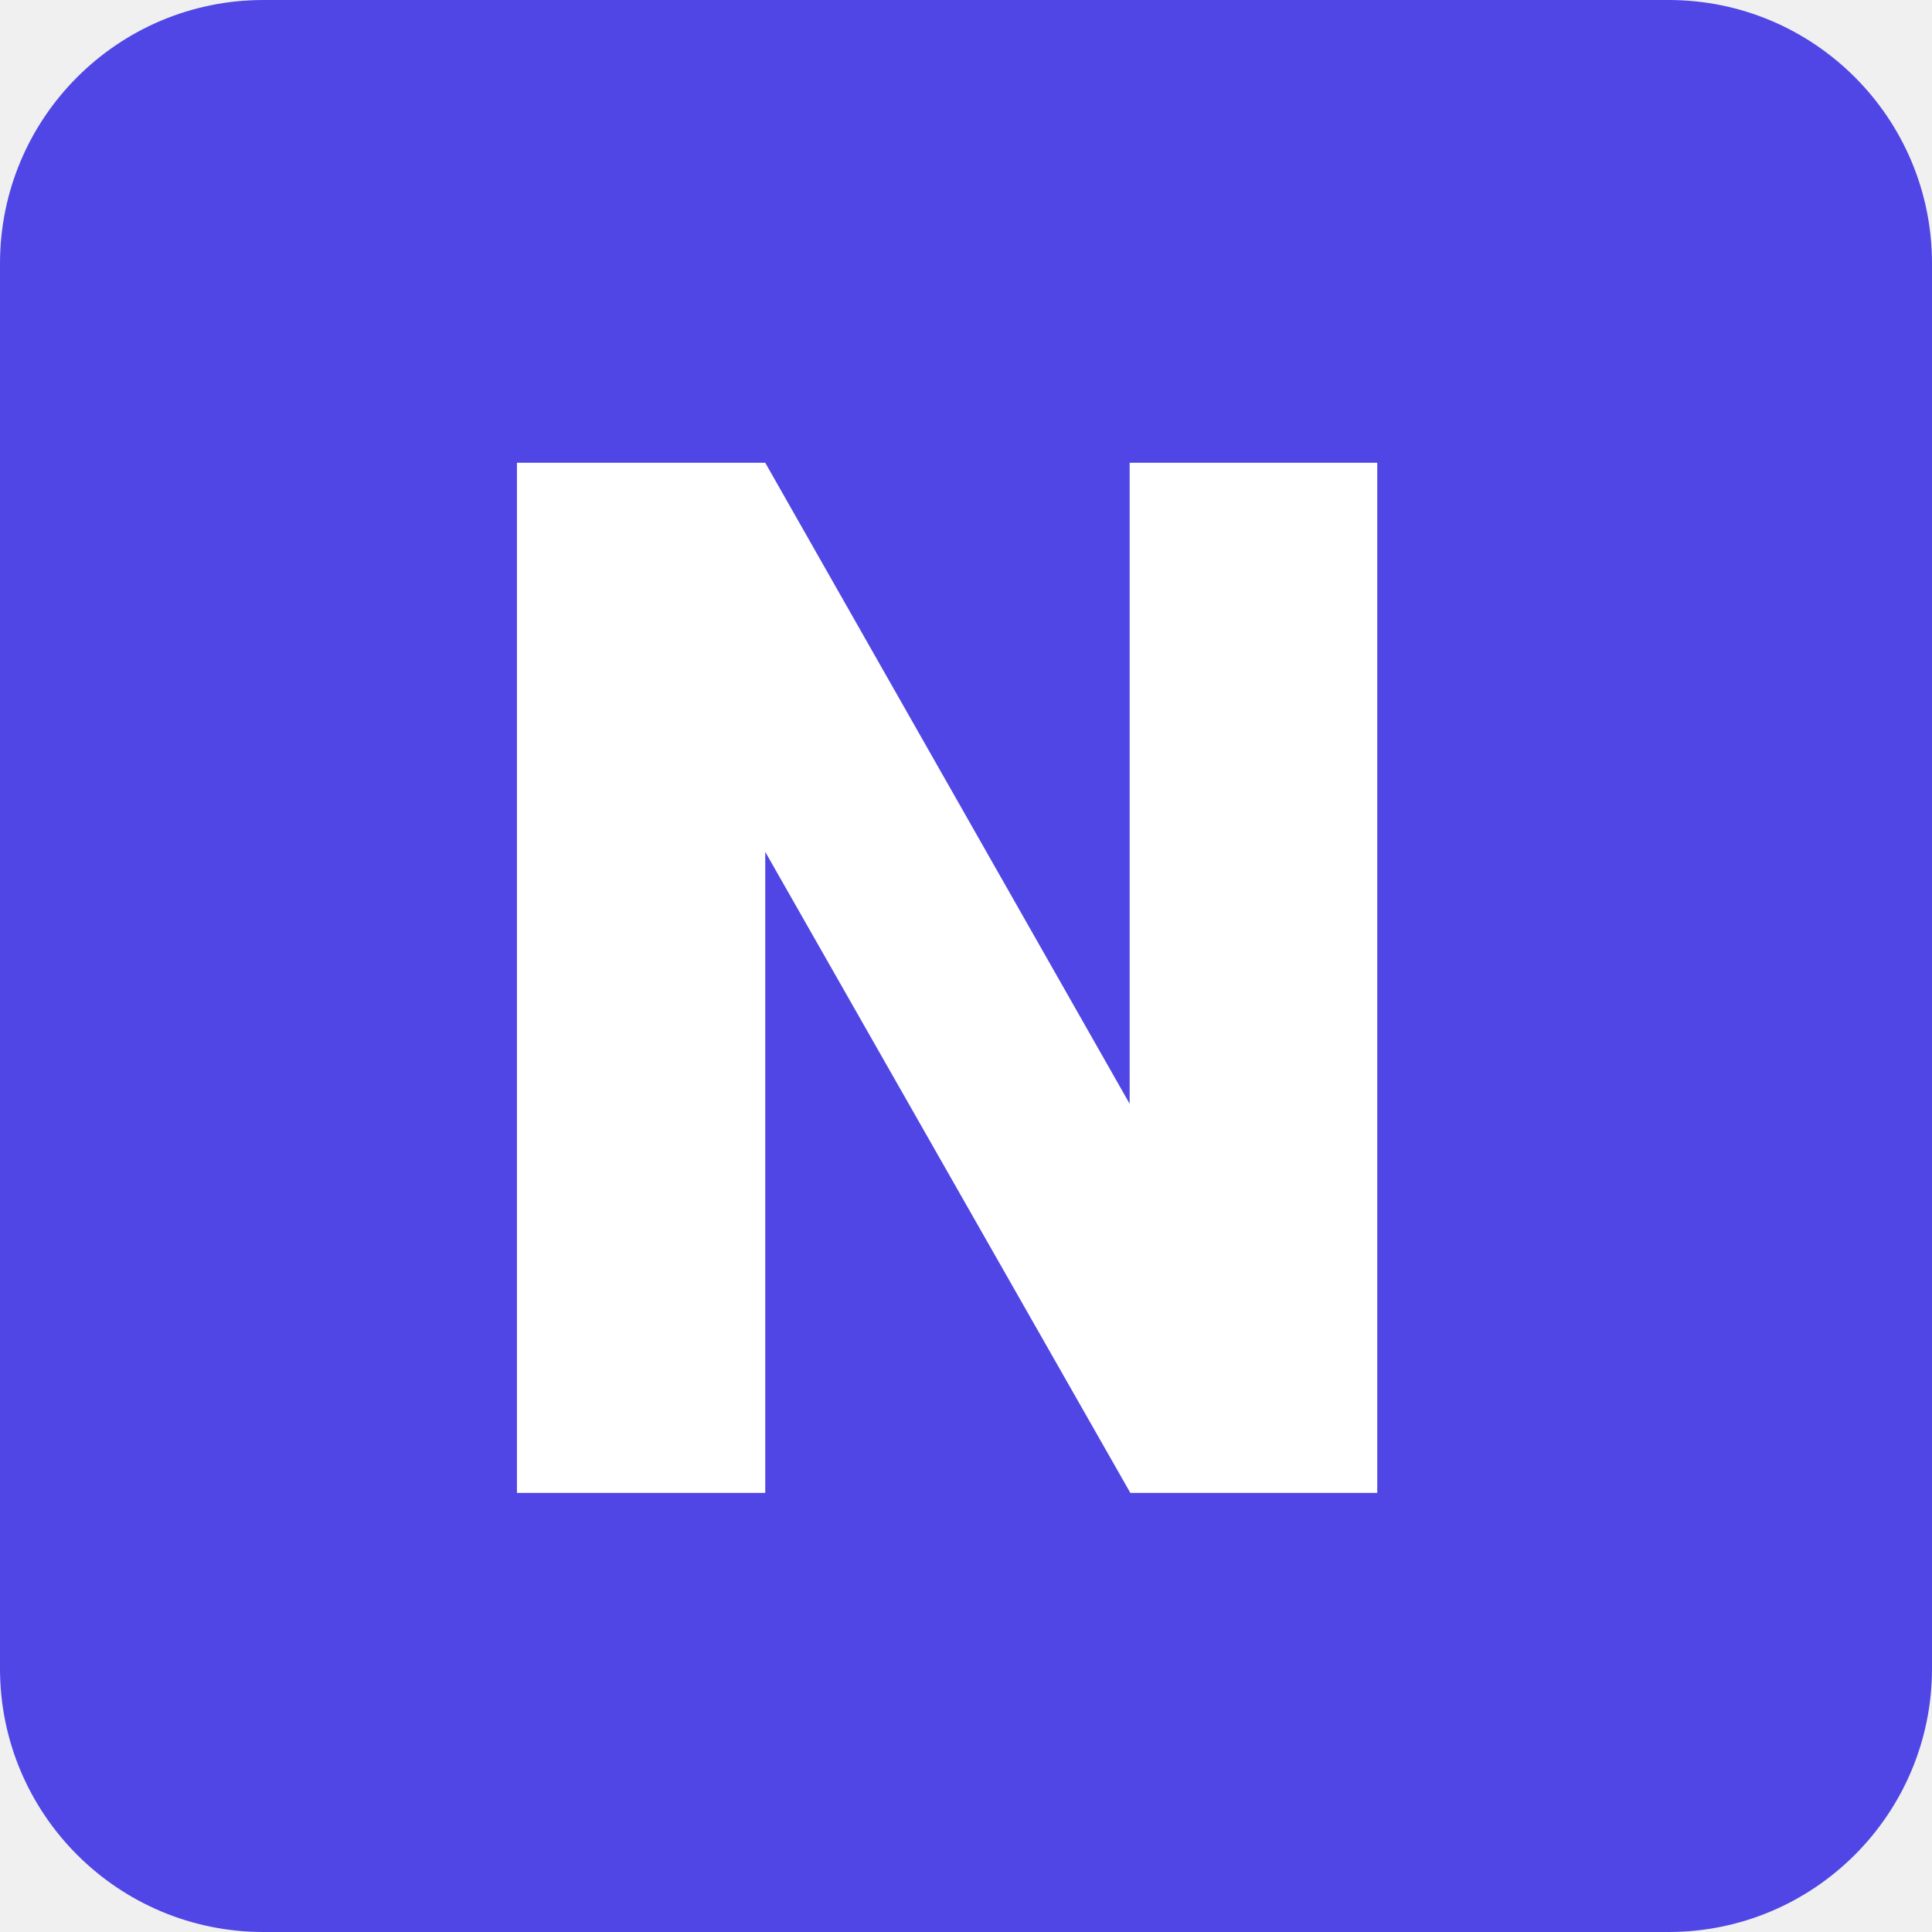
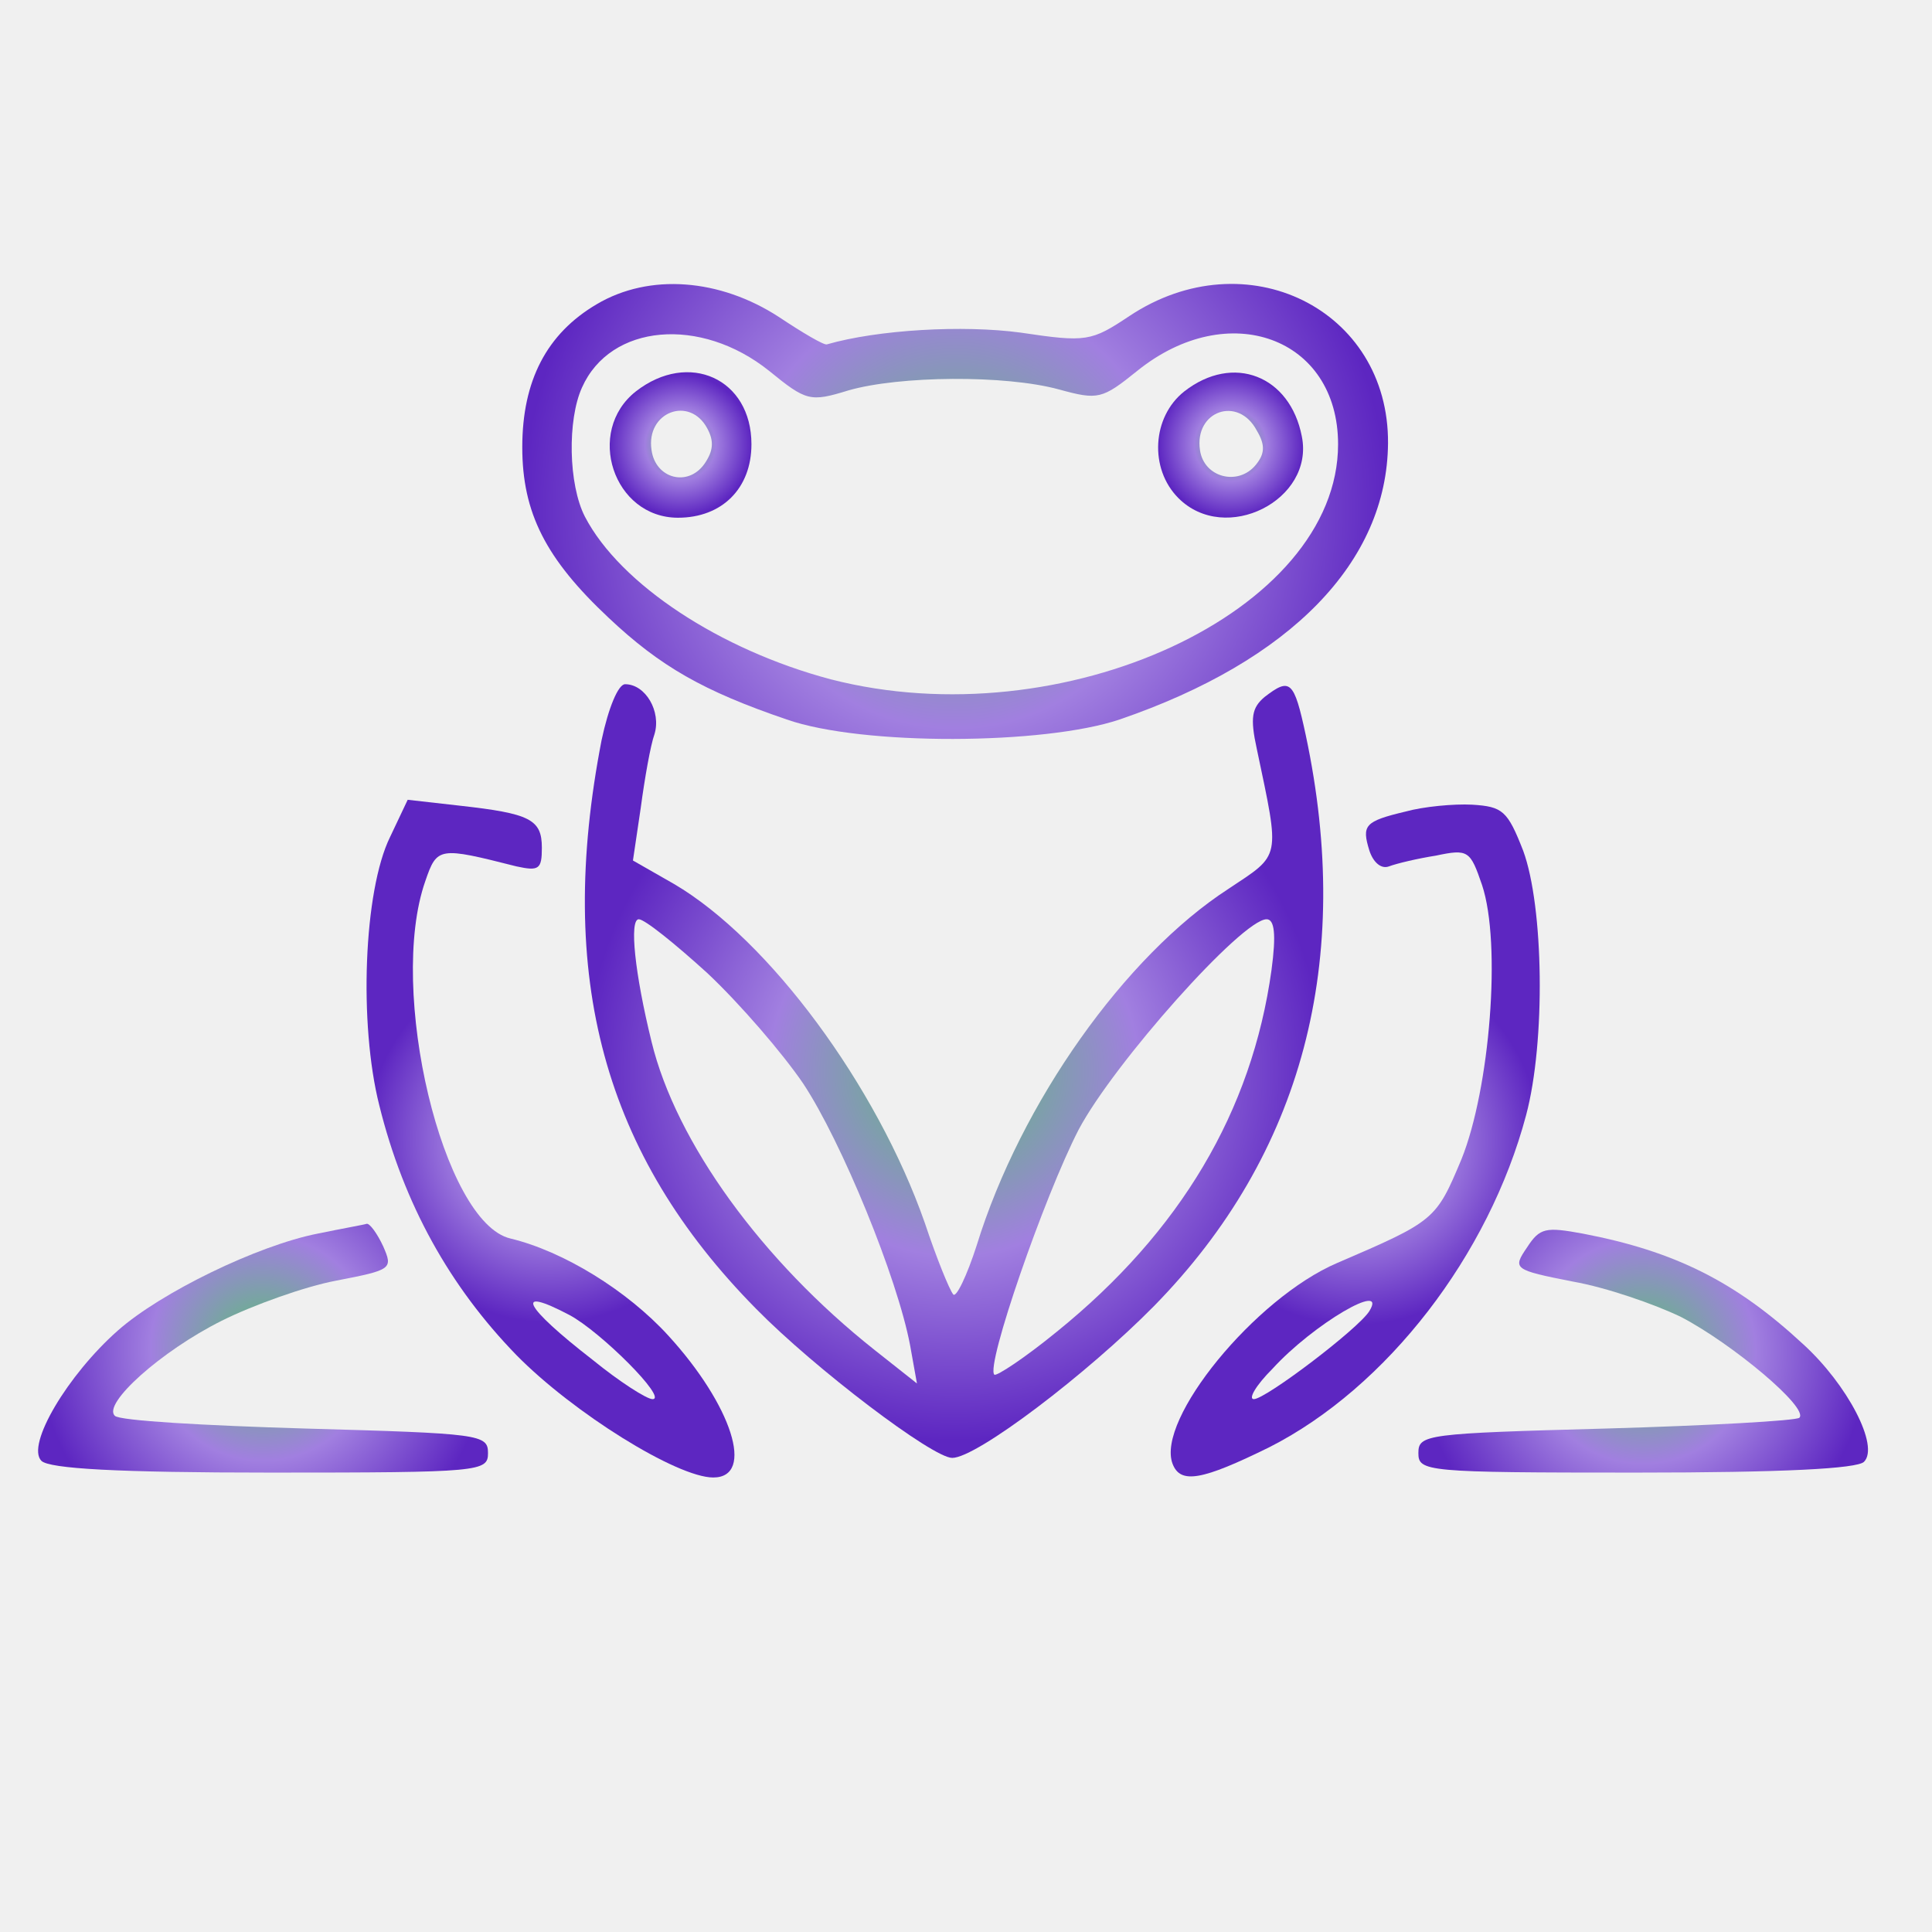
- <svg xmlns="http://www.w3.org/2000/svg" width="44" height="44" viewBox="0 0 44 44" fill="none">
-   <rect width="44" height="44" rx="6" fill="#4F46E5" />
-   <path d="M31.366 34H25.743L17.428 19.401V34H11.773V10.539H17.428L25.727 25.138V10.539H31.366V34Z" fill="white" />
+ <svg xmlns="http://www.w3.org/2000/svg" xmlns:xlink="http://www.w3.org/1999/xlink" viewBox="0 0 500 500">
+   <defs>
+     <radialGradient id="gradient-9-0" gradientUnits="userSpaceOnUse" cx="1002.003" cy="1046.432" r="442.003" xlink:href="#gradient-9" />
+     <linearGradient id="gradient-9">
+       <stop offset="0" style="stop-color: #59c173;" />
+       <stop offset="0.5" style="stop-color: #a17fe0;" />
+       <stop offset="1" style="stop-color: #5d26c1;" />
+     </linearGradient>
+     <radialGradient id="gradient-9-1" gradientUnits="userSpaceOnUse" cx="721.638" cy="1114.295" r="72.362" xlink:href="#gradient-9" />
+     <radialGradient id="gradient-9-2" gradientUnits="userSpaceOnUse" cx="1283.256" cy="1114.156" r="74.001" xlink:href="#gradient-9" />
+     <radialGradient id="gradient-9-3" gradientUnits="userSpaceOnUse" cx="1000.872" cy="475" r="376.972" xlink:href="#gradient-9" />
+     <radialGradient id="gradient-9-4" gradientUnits="userSpaceOnUse" cx="588.826" cy="406" r="187.823" xlink:href="#gradient-9" />
+     <radialGradient id="gradient-9-5" gradientUnits="userSpaceOnUse" cx="1410.521" cy="404.155" r="188.411" xlink:href="#gradient-9" />
+     <radialGradient id="gradient-9-6" gradientUnits="userSpaceOnUse" cx="295.303" cy="192.032" r="229.697" xlink:href="#gradient-9" />
+     <radialGradient id="gradient-9-7" gradientUnits="userSpaceOnUse" cx="1704.548" cy="188.969" r="229.548" xlink:href="#gradient-9" />
+   </defs>
+   <g transform="matrix(0.253455, 0, 0, -0.253455, -6.769969, 397.5806)" fill="#000000" stroke="none" style="">
+     <path d="M636 1258 c-51 -30 -76 -78 -76 -146 0 -67 24 -114 88 -174 53 -50 97 -75 182 -104 77 -27 263 -26 340 0 175 60 273 161 274 282 1 137 -145 209 -264 130 -39 -26 -44 -27 -111 -17 -59 8 -146 3 -198 -12 -3 -1 -25 12 -49 28 -60 39 -132 45 -186 13z m176 -68 c38 -31 42 -32 81 -20 52 15 160 16 215 1 40 -11 44 -10 80 19 93 75 205 34 205 -75 0 -171 -281 -301 -518 -240 -113 30 -215 97 -251 166 -17 33 -18 99 -3 132 29 65 121 73 191 17z" style="fill: url(#gradient-9-0);" />
+     <path d="M676 1169 c-52 -41 -23 -129 43 -129 45 0 75 30 75 75 0 67 -64 96 -118 54z m73 -38 c7 -13 6 -23 -3 -36 -17 -24 -50 -15 -54 14 -6 39 39 56 57 22z" style="fill: url(#gradient-9-1);" />
+     <path d="M1236 1169 c-33 -26 -36 -79 -6 -109 48 -48 139 -2 126 63 -12 62 -70 85 -120 46z m74 -40 c9 -15 8 -24 -1 -35 -18 -22 -53 -13 -57 15 -6 40 39 56 58 20z" style="fill: url(#gradient-9-2);" />
+     <path d="M641 813 c-47 -242 2 -423 158 -581 60 -61 180 -152 200 -152 25 0 138 86 206 155 152 155 204 353 155 583 -12 56 -16 59 -42 39 -13 -11 -15 -21 -8 -53 24 -114 25 -107 -29 -143 -105 -68 -212 -218 -257 -364 -10 -31 -21 -54 -24 -50 -4 5 -17 37 -29 73 -49 140 -159 289 -256 346 l-42 24 8 54 c4 30 10 64 14 75 7 23 -9 51 -30 51 -7 0 -17 -24 -24 -57z m108 -238 c33 -31 77 -82 98 -113 39 -59 96 -198 109 -267 l7 -39 -43 34 c-115 91 -203 212 -228 315 -17 69 -23 125 -13 125 6 0 37 -25 70 -55z m576 3 c-20 -144 -93 -267 -219 -369 -33 -27 -62 -46 -64 -44 -9 9 51 182 86 250 36 68 167 215 192 215 8 0 10 -15 5 -52z" style="fill: url(#gradient-9-3);" />
+     <path d="M425 714 c-27 -55 -32 -191 -11 -274 25 -101 72 -185 140 -255 58 -59 164 -125 201 -125 43 0 19 74 -46 145 -42 46 -107 86 -161 99 -69 16 -126 254 -87 365 12 35 14 35 93 15 23 -5 26 -3 26 19 0 29 -12 35 -84 43 l-53 6 -18 -38z m183 -488 c32 -17 101 -86 85 -86 -6 0 -34 18 -61 40 -71 55 -81 76 -24 46z" style="fill: url(#gradient-9-4);" />
+     <path d="M1462 740 c-42 -10 -45 -14 -37 -40 4 -12 12 -19 20 -16 8 3 29 8 48 11 33 7 35 5 47 -30 20 -60 8 -208 -21 -280 -26 -62 -27 -63 -127 -106 -84 -36 -185 -160 -168 -205 8 -21 30 -17 99 17 120 61 224 196 262 339 20 75 18 213 -3 270 -16 41 -21 45 -52 47 -19 1 -50 -2 -68 -7z m-37 -510 c-11 -18 -106 -90 -118 -90 -6 0 2 14 19 31 42 46 118 90 99 59z" style="fill: url(#gradient-9-5);" />
+     <path d="M351 309 c-61 -12 -160 -60 -204 -99 -51 -45 -94 -117 -78 -133 8 -8 78 -12 234 -12 215 0 222 1 222 20 0 19 -8 20 -187 25 -102 3 -190 8 -194 13 -13 12 47 66 109 97 32 16 85 35 117 41 57 11 58 12 48 35 -6 13 -14 24 -17 23 -3 -1 -26 -5 -50 -10z" style="fill: url(#gradient-9-6);" />
+     <path d="M1586 295 c-15 -22 -14 -23 47 -35 34 -6 83 -23 110 -36 52 -27 131 -93 121 -103 -3 -3 -92 -8 -197 -11 -184 -5 -192 -6 -192 -25 0 -19 7 -20 222 -20 150 0 226 4 233 11 16 16 -17 79 -62 120 -69 64 -131 95 -225 113 -38 7 -44 6 -57 -14z" style="fill: url(#gradient-9-7);" />
+   </g>
</svg>
